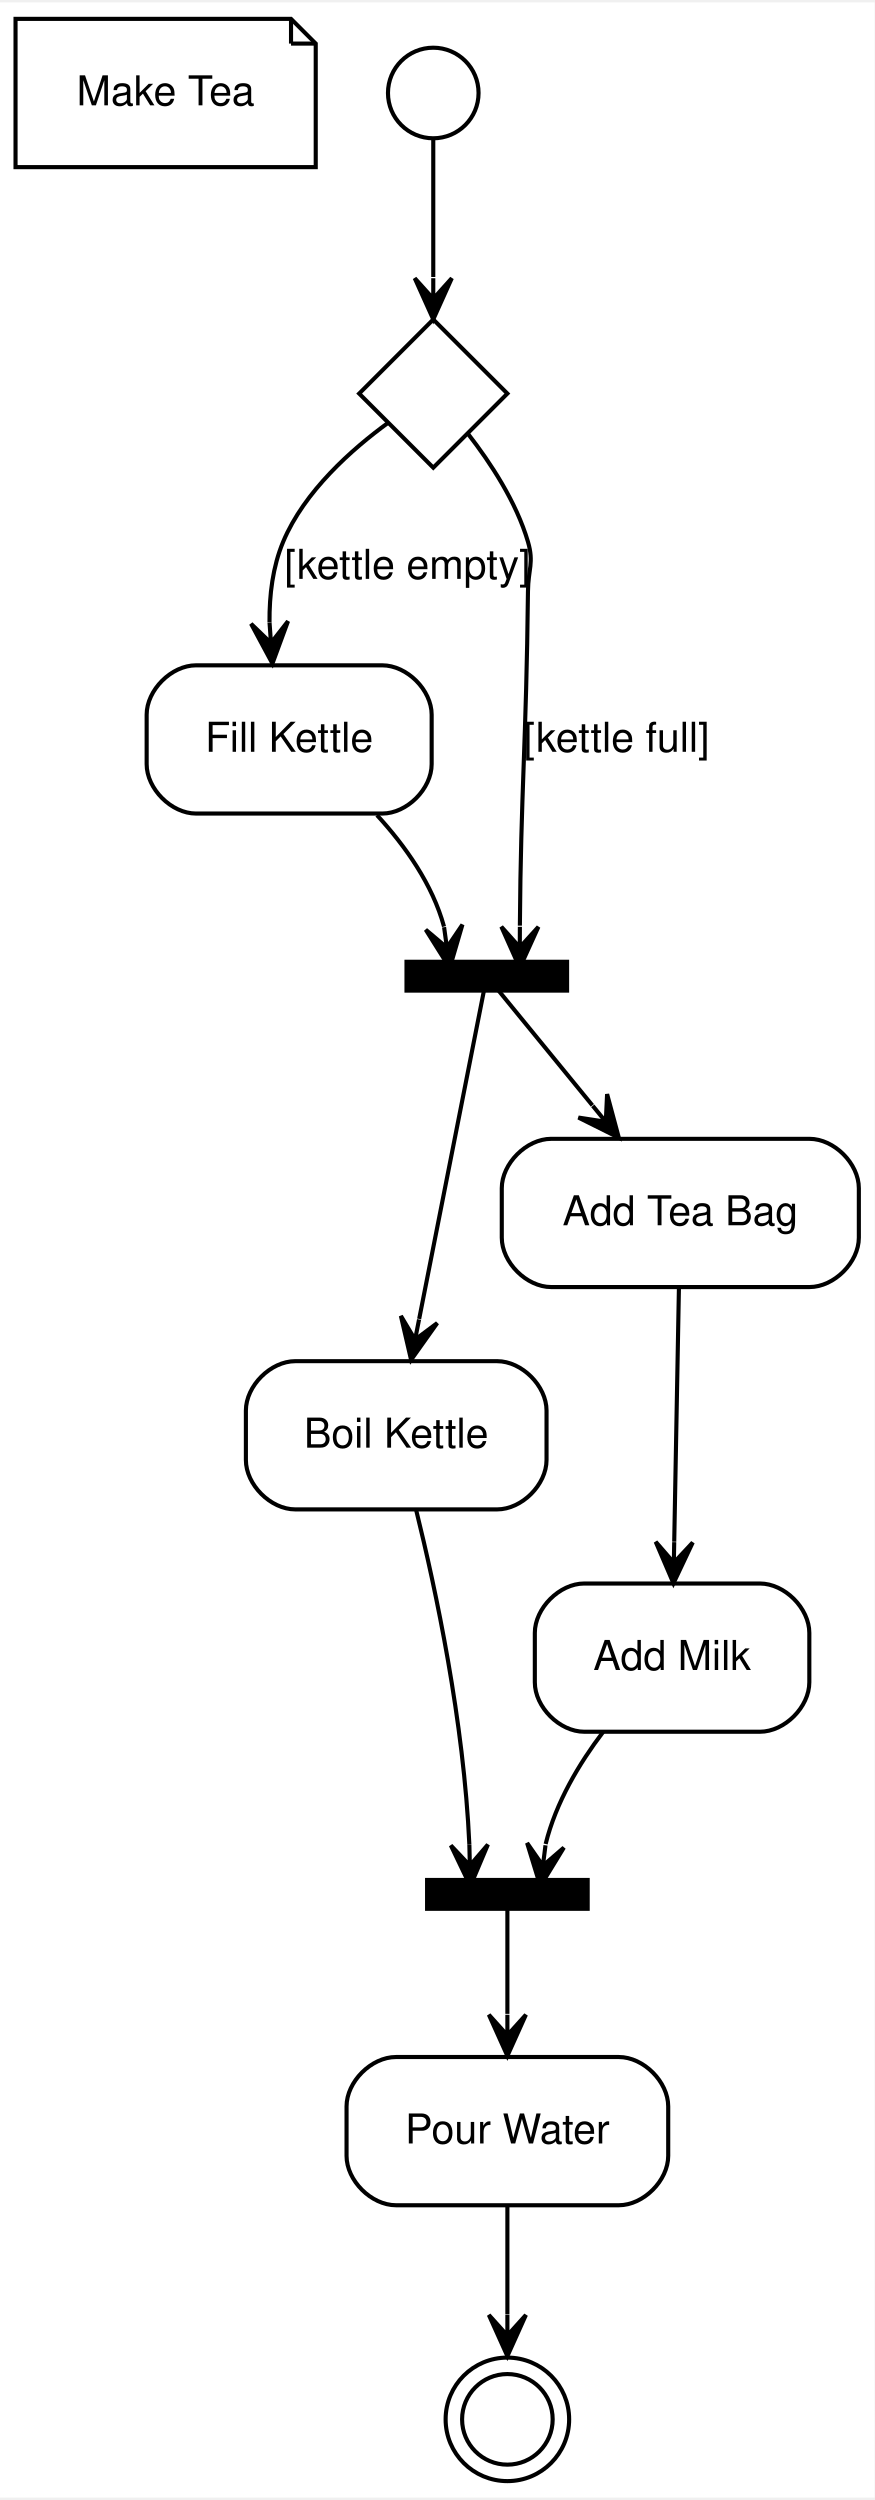
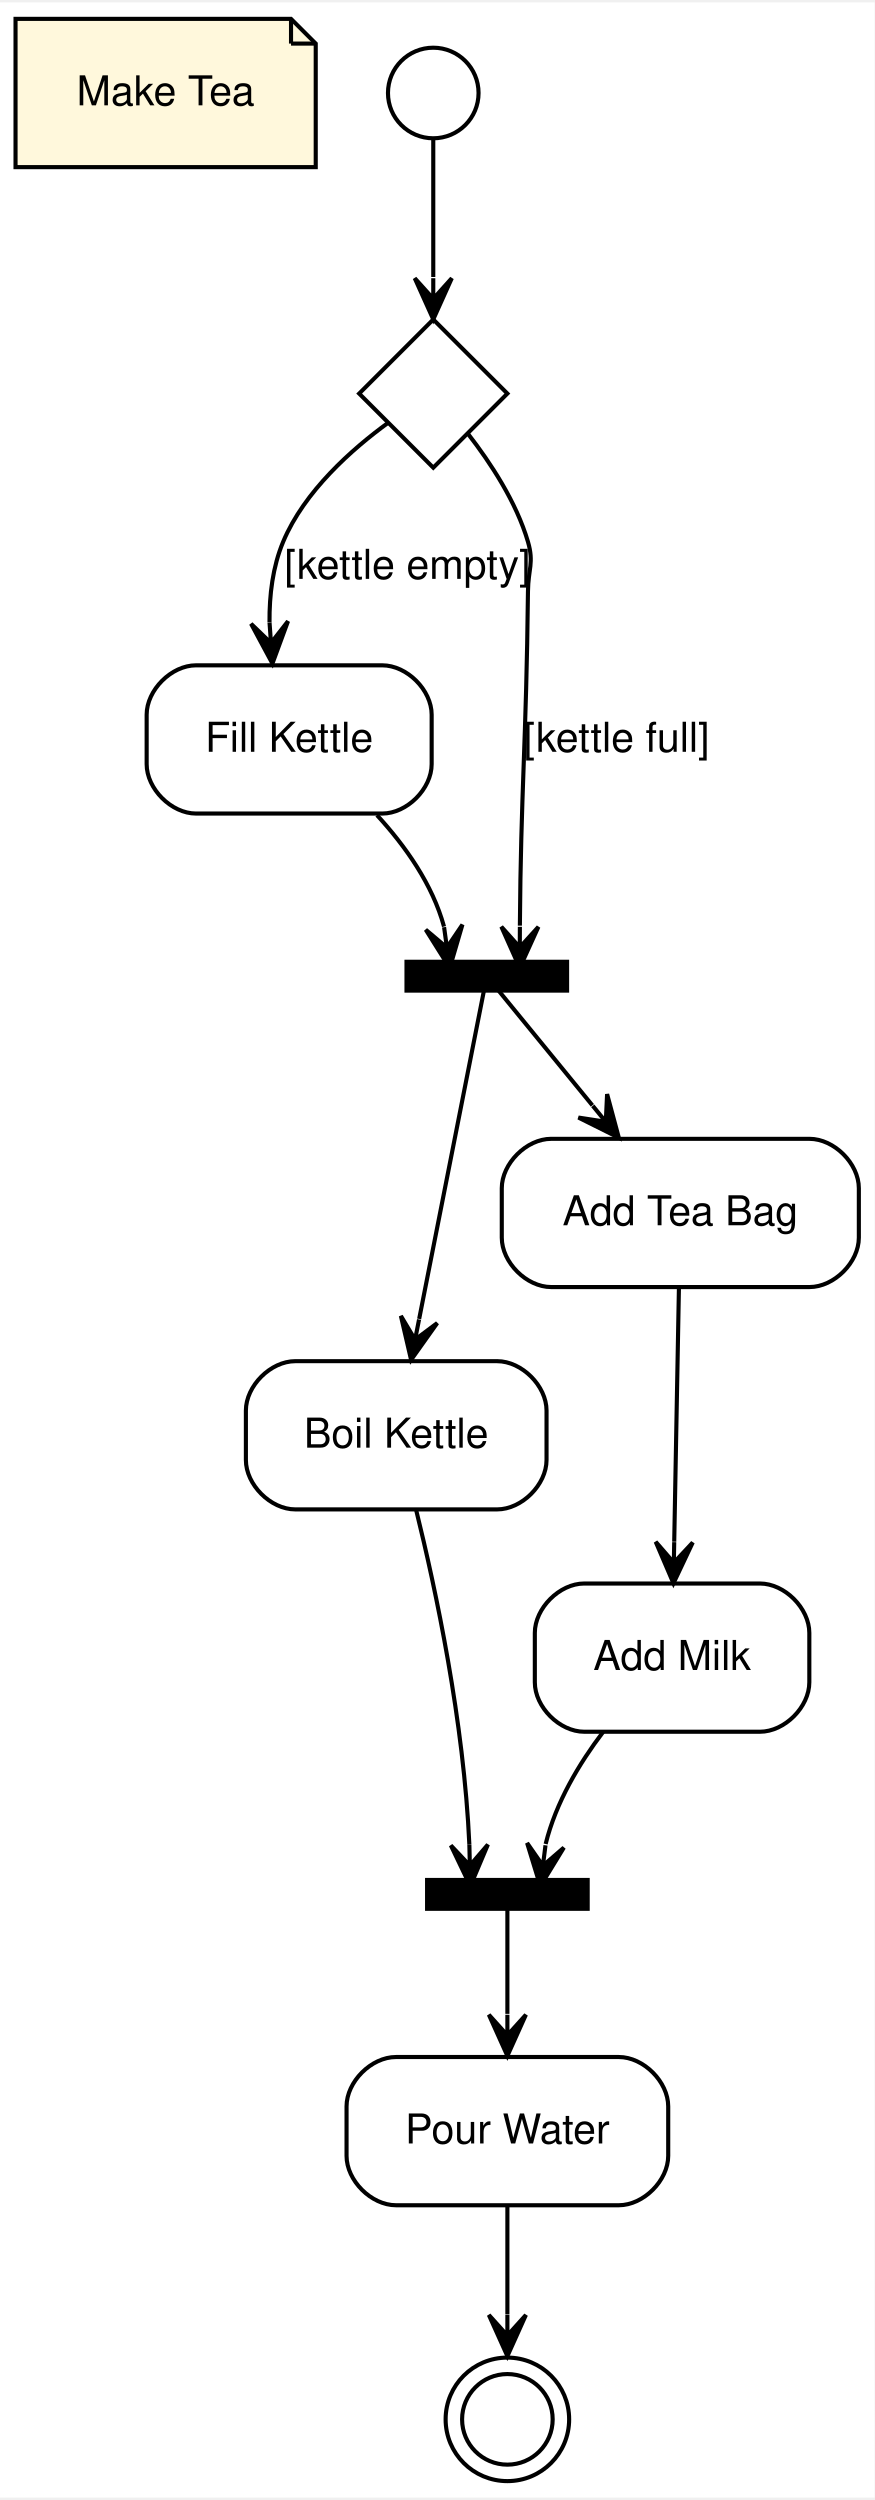
<svg xmlns="http://www.w3.org/2000/svg" width="212pt" height="606pt" viewBox="0.00 0.00 212.41 606.00">
  <g id="graph0" class="graph" transform="scale(1 1) rotate(0) translate(4 602)">
    <polygon fill="#ffffff" stroke="transparent" points="-4,4 -4,-602 208.406,-602 208.406,4 -4,4" />
    <g id="node1" class="node">
-       <polygon fill="none" stroke="#000000" points="66.681,-598 -.228,-598 -.228,-562 72.681,-562 72.681,-592 66.681,-598" />
+       <polygon fill="#fff8dc" stroke="#000000" points="66.681,-598 -.228,-598 -.228,-562 72.681,-562 72.681,-592 66.681,-598" />
      <polyline fill="none" stroke="#000000" points="66.681,-598 66.681,-592 " />
      <polyline fill="none" stroke="#000000" points="72.681,-592 66.681,-592 " />
      <text text-anchor="middle" x="36.227" y="-577" font-family="Helvetica,sans-Serif" font-size="10.00" fill="#000000">Make Tea</text>
    </g>
    <g id="node2" class="node">
      <ellipse fill="none" stroke="#000000" cx="101.227" cy="-580" rx="11" ry="11" />
    </g>
    <g id="node3" class="node">
      <polygon fill="none" stroke="#000000" points="101.227,-525 83.227,-507 101.227,-489 119.227,-507 101.227,-525" />
    </g>
    <g id="edge1" class="edge">
      <path fill="none" stroke="#000000" d="M101.227,-568.913C101.227,-559.996 101.227,-547.062 101.227,-535.319" />
      <polygon fill="#000000" stroke="#000000" points="101.227,-525.019 105.727,-535.019 101.227,-530.019 101.227,-535.019 101.227,-535.019 101.227,-535.019 101.227,-530.019 96.727,-535.019 101.227,-525.019 101.227,-525.019" />
    </g>
    <g id="node4" class="node">
      <path fill="none" stroke="#000000" d="M88.836,-441C88.836,-441 43.617,-441 43.617,-441 37.617,-441 31.617,-435 31.617,-429 31.617,-429 31.617,-417 31.617,-417 31.617,-411 37.617,-405 43.617,-405 43.617,-405 88.836,-405 88.836,-405 94.836,-405 100.836,-411 100.836,-417 100.836,-417 100.836,-429 100.836,-429 100.836,-435 94.836,-441 88.836,-441" />
      <text text-anchor="middle" x="66.227" y="-420" font-family="Helvetica,sans-Serif" font-size="10.00" fill="#000000">Fill Kettle</text>
    </g>
    <g id="edge2" class="edge">
      <path fill="none" stroke="#000000" d="M90.297,-499.927C81.546,-493.555 69.913,-483.311 64.769,-471 62.237,-464.942 61.401,-458.069 61.456,-451.456" />
      <polygon fill="#000000" stroke="#000000" points="62.163,-441.431 65.949,-451.723 61.811,-446.419 61.46,-451.407 61.46,-451.407 61.46,-451.407 61.811,-446.419 56.971,-451.09 62.163,-441.431 62.163,-441.431" />
      <text text-anchor="middle" x="94.956" y="-462" font-family="Helvetica,sans-Serif" font-size="10.00" fill="#000000">[kettle empty]</text>
    </g>
    <g id="node5" class="node">
      <polygon fill="#d3d3d3" stroke="#000000" stroke-width="4" points="96.227,-363.5 96.227,-367.5 132.226,-367.5 132.226,-363.5 96.227,-363.5" />
      <text text-anchor="middle" x="104.865" y="-365.2" font-family="Helvetica,sans-Serif" font-size="1.00" fill="#000000"> </text>
      <polyline fill="none" stroke="#000000" stroke-width="4" points="113.504,-363.5 113.504,-367.5 " />
      <text text-anchor="middle" x="122.643" y="-365.2" font-family="Helvetica,sans-Serif" font-size="1.00" fill="#000000"> </text>
    </g>
    <g id="edge4" class="edge">
      <path fill="none" stroke="#000000" d="M109.785,-497.067C115.083,-490.237 121.398,-480.682 124.227,-471 125.722,-465.881 124.285,-464.333 124.227,-459 123.822,-421.98 122.497,-410.247 122.262,-377.769" />
      <polygon fill="#000000" stroke="#000000" points="122.227,-367.5 126.761,-377.484 122.244,-372.5 122.261,-377.5 122.261,-377.5 122.261,-377.5 122.244,-372.5 117.761,-377.516 122.227,-367.5 122.227,-367.5" />
      <text text-anchor="middle" x="145.731" y="-420" font-family="Helvetica,sans-Serif" font-size="10.00" fill="#000000">[kettle full]</text>
    </g>
    <g id="edge3" class="edge">
      <path fill="none" stroke="#000000" d="M87.552,-404.617C94.452,-397.109 101.044,-387.781 103.833,-377.552" />
      <polygon fill="#000000" stroke="#000000" points="105.227,-367.5 108.31,-378.023 104.54,-372.453 103.853,-377.405 103.853,-377.405 103.853,-377.405 104.54,-372.453 99.396,-376.787 105.227,-367.5 105.227,-367.5" />
    </g>
    <g id="node6" class="node">
      <path fill="none" stroke="#000000" d="M116.736,-272C116.736,-272 67.718,-272 67.718,-272 61.718,-272 55.718,-266 55.718,-260 55.718,-260 55.718,-248 55.718,-248 55.718,-242 61.718,-236 67.718,-236 67.718,-236 116.736,-236 116.736,-236 122.736,-236 128.736,-242 128.736,-248 128.736,-248 128.736,-260 128.736,-260 128.736,-266 122.736,-272 116.736,-272" />
      <text text-anchor="middle" x="92.227" y="-251" font-family="Helvetica,sans-Serif" font-size="10.00" fill="#000000">Boil Kettle</text>
    </g>
    <g id="edge5" class="edge">
      <path fill="none" stroke="#000000" d="M113.767,-363.171C111.745,-352.921 103.485,-311.059 97.802,-282.256" />
      <polygon fill="#000000" stroke="#000000" points="95.841,-272.318 102.192,-281.258 96.809,-277.224 97.777,-282.129 97.777,-282.129 97.777,-282.129 96.809,-277.224 93.362,-283 95.841,-272.318 95.841,-272.318" />
    </g>
    <g id="node8" class="node">
      <path fill="none" stroke="#000000" d="M192.586,-326C192.586,-326 129.867,-326 129.867,-326 123.867,-326 117.867,-320 117.867,-314 117.867,-314 117.867,-302 117.867,-302 117.867,-296 123.867,-290 129.867,-290 129.867,-290 192.586,-290 192.586,-290 198.586,-290 204.586,-296 204.586,-302 204.586,-302 204.586,-314 204.586,-314 204.586,-320 198.586,-326 192.586,-326" />
      <text text-anchor="middle" x="161.226" y="-305" font-family="Helvetica,sans-Serif" font-size="10.00" fill="#000000">Add Tea Bag</text>
    </g>
    <g id="edge7" class="edge">
      <path fill="none" stroke="#000000" d="M116.246,-363.029C120.415,-357.929 130.378,-345.74 139.871,-334.126" />
      <polygon fill="#000000" stroke="#000000" points="146.291,-326.272 143.446,-336.863 143.126,-330.144 139.962,-334.015 139.962,-334.015 139.962,-334.015 143.126,-330.144 136.478,-331.167 146.291,-326.272 146.291,-326.272" />
    </g>
    <g id="node7" class="node">
      <polygon fill="#d3d3d3" stroke="#000000" stroke-width="4" points="101.227,-140.5 101.227,-144.5 137.226,-144.5 137.226,-140.5 101.227,-140.5" />
      <text text-anchor="middle" x="109.865" y="-142.2" font-family="Helvetica,sans-Serif" font-size="1.00" fill="#000000"> </text>
      <polyline fill="none" stroke="#000000" stroke-width="4" points="118.504,-140.5 118.504,-144.5 " />
      <text text-anchor="middle" x="127.643" y="-142.2" font-family="Helvetica,sans-Serif" font-size="1.00" fill="#000000"> </text>
    </g>
    <g id="edge6" class="edge">
      <path fill="none" stroke="#000000" d="M97.05,-235.937C101.841,-216.543 108.659,-184.472 109.995,-154.545" />
      <polygon fill="#000000" stroke="#000000" points="110.227,-144.5 114.494,-154.601 110.111,-149.499 109.996,-154.497 109.996,-154.497 109.996,-154.497 110.111,-149.499 105.497,-154.393 110.227,-144.5 110.227,-144.5" />
    </g>
    <g id="node10" class="node">
      <path fill="none" stroke="#000000" d="M146.288,-103C146.288,-103 92.165,-103 92.165,-103 86.165,-103 80.165,-97 80.165,-91 80.165,-91 80.165,-79 80.165,-79 80.165,-73 86.165,-67 92.165,-67 92.165,-67 146.288,-67 146.288,-67 152.288,-67 158.288,-73 158.288,-79 158.288,-79 158.288,-91 158.288,-91 158.288,-97 152.288,-103 146.288,-103" />
      <text text-anchor="middle" x="119.227" y="-82" font-family="Helvetica,sans-Serif" font-size="10.00" fill="#000000">Pour Water</text>
    </g>
    <g id="edge10" class="edge">
      <path fill="none" stroke="#000000" d="M119.227,-140.029C119.227,-135.273 119.227,-124.349 119.227,-113.477" />
      <polygon fill="#000000" stroke="#000000" points="119.227,-103.272 123.727,-113.272 119.227,-108.272 119.227,-113.272 119.227,-113.272 119.227,-113.272 119.227,-108.272 114.727,-113.272 119.227,-103.272 119.227,-103.272" />
    </g>
    <g id="node9" class="node">
      <path fill="none" stroke="#000000" d="M180.56,-218C180.56,-218 137.893,-218 137.893,-218 131.893,-218 125.893,-212 125.893,-206 125.893,-206 125.893,-194 125.893,-194 125.893,-188 131.893,-182 137.893,-182 137.893,-182 180.56,-182 180.56,-182 186.56,-182 192.56,-188 192.56,-194 192.56,-194 192.56,-206 192.56,-206 192.56,-212 186.56,-218 180.56,-218" />
      <text text-anchor="middle" x="159.226" y="-197" font-family="Helvetica,sans-Serif" font-size="10.00" fill="#000000">Add Milk</text>
    </g>
    <g id="edge8" class="edge">
      <path fill="none" stroke="#000000" d="M160.887,-289.679C160.575,-272.821 160.107,-247.565 159.748,-228.147" />
      <polygon fill="#000000" stroke="#000000" points="159.561,-218.05 164.245,-227.965 159.653,-223.049 159.746,-228.048 159.746,-228.048 159.746,-228.048 159.653,-223.049 155.247,-228.132 159.561,-218.05 159.561,-218.05" />
    </g>
    <g id="edge9" class="edge">
      <path fill="none" stroke="#000000" d="M142.477,-181.95C136.67,-174.296 130.995,-164.815 128.521,-154.735" />
      <polygon fill="#000000" stroke="#000000" points="127.227,-144.5 132.945,-153.857 127.854,-149.46 128.481,-154.421 128.481,-154.421 128.481,-154.421 127.854,-149.46 124.016,-154.986 127.227,-144.5 127.227,-144.5" />
    </g>
    <g id="node11" class="node">
      <ellipse fill="none" stroke="#000000" cx="119.227" cy="-15" rx="11" ry="11" />
      <ellipse fill="none" stroke="#000000" cx="119.227" cy="-15" rx="15" ry="15" />
    </g>
    <g id="edge11" class="edge">
      <path fill="none" stroke="#000000" d="M119.227,-66.973C119.227,-58.91 119.227,-49.26 119.227,-40.476" />
      <polygon fill="#000000" stroke="#000000" points="119.227,-30.356 123.727,-40.356 119.227,-35.356 119.227,-40.356 119.227,-40.356 119.227,-40.356 119.227,-35.356 114.727,-40.356 119.227,-30.356 119.227,-30.356" />
    </g>
  </g>
</svg>
